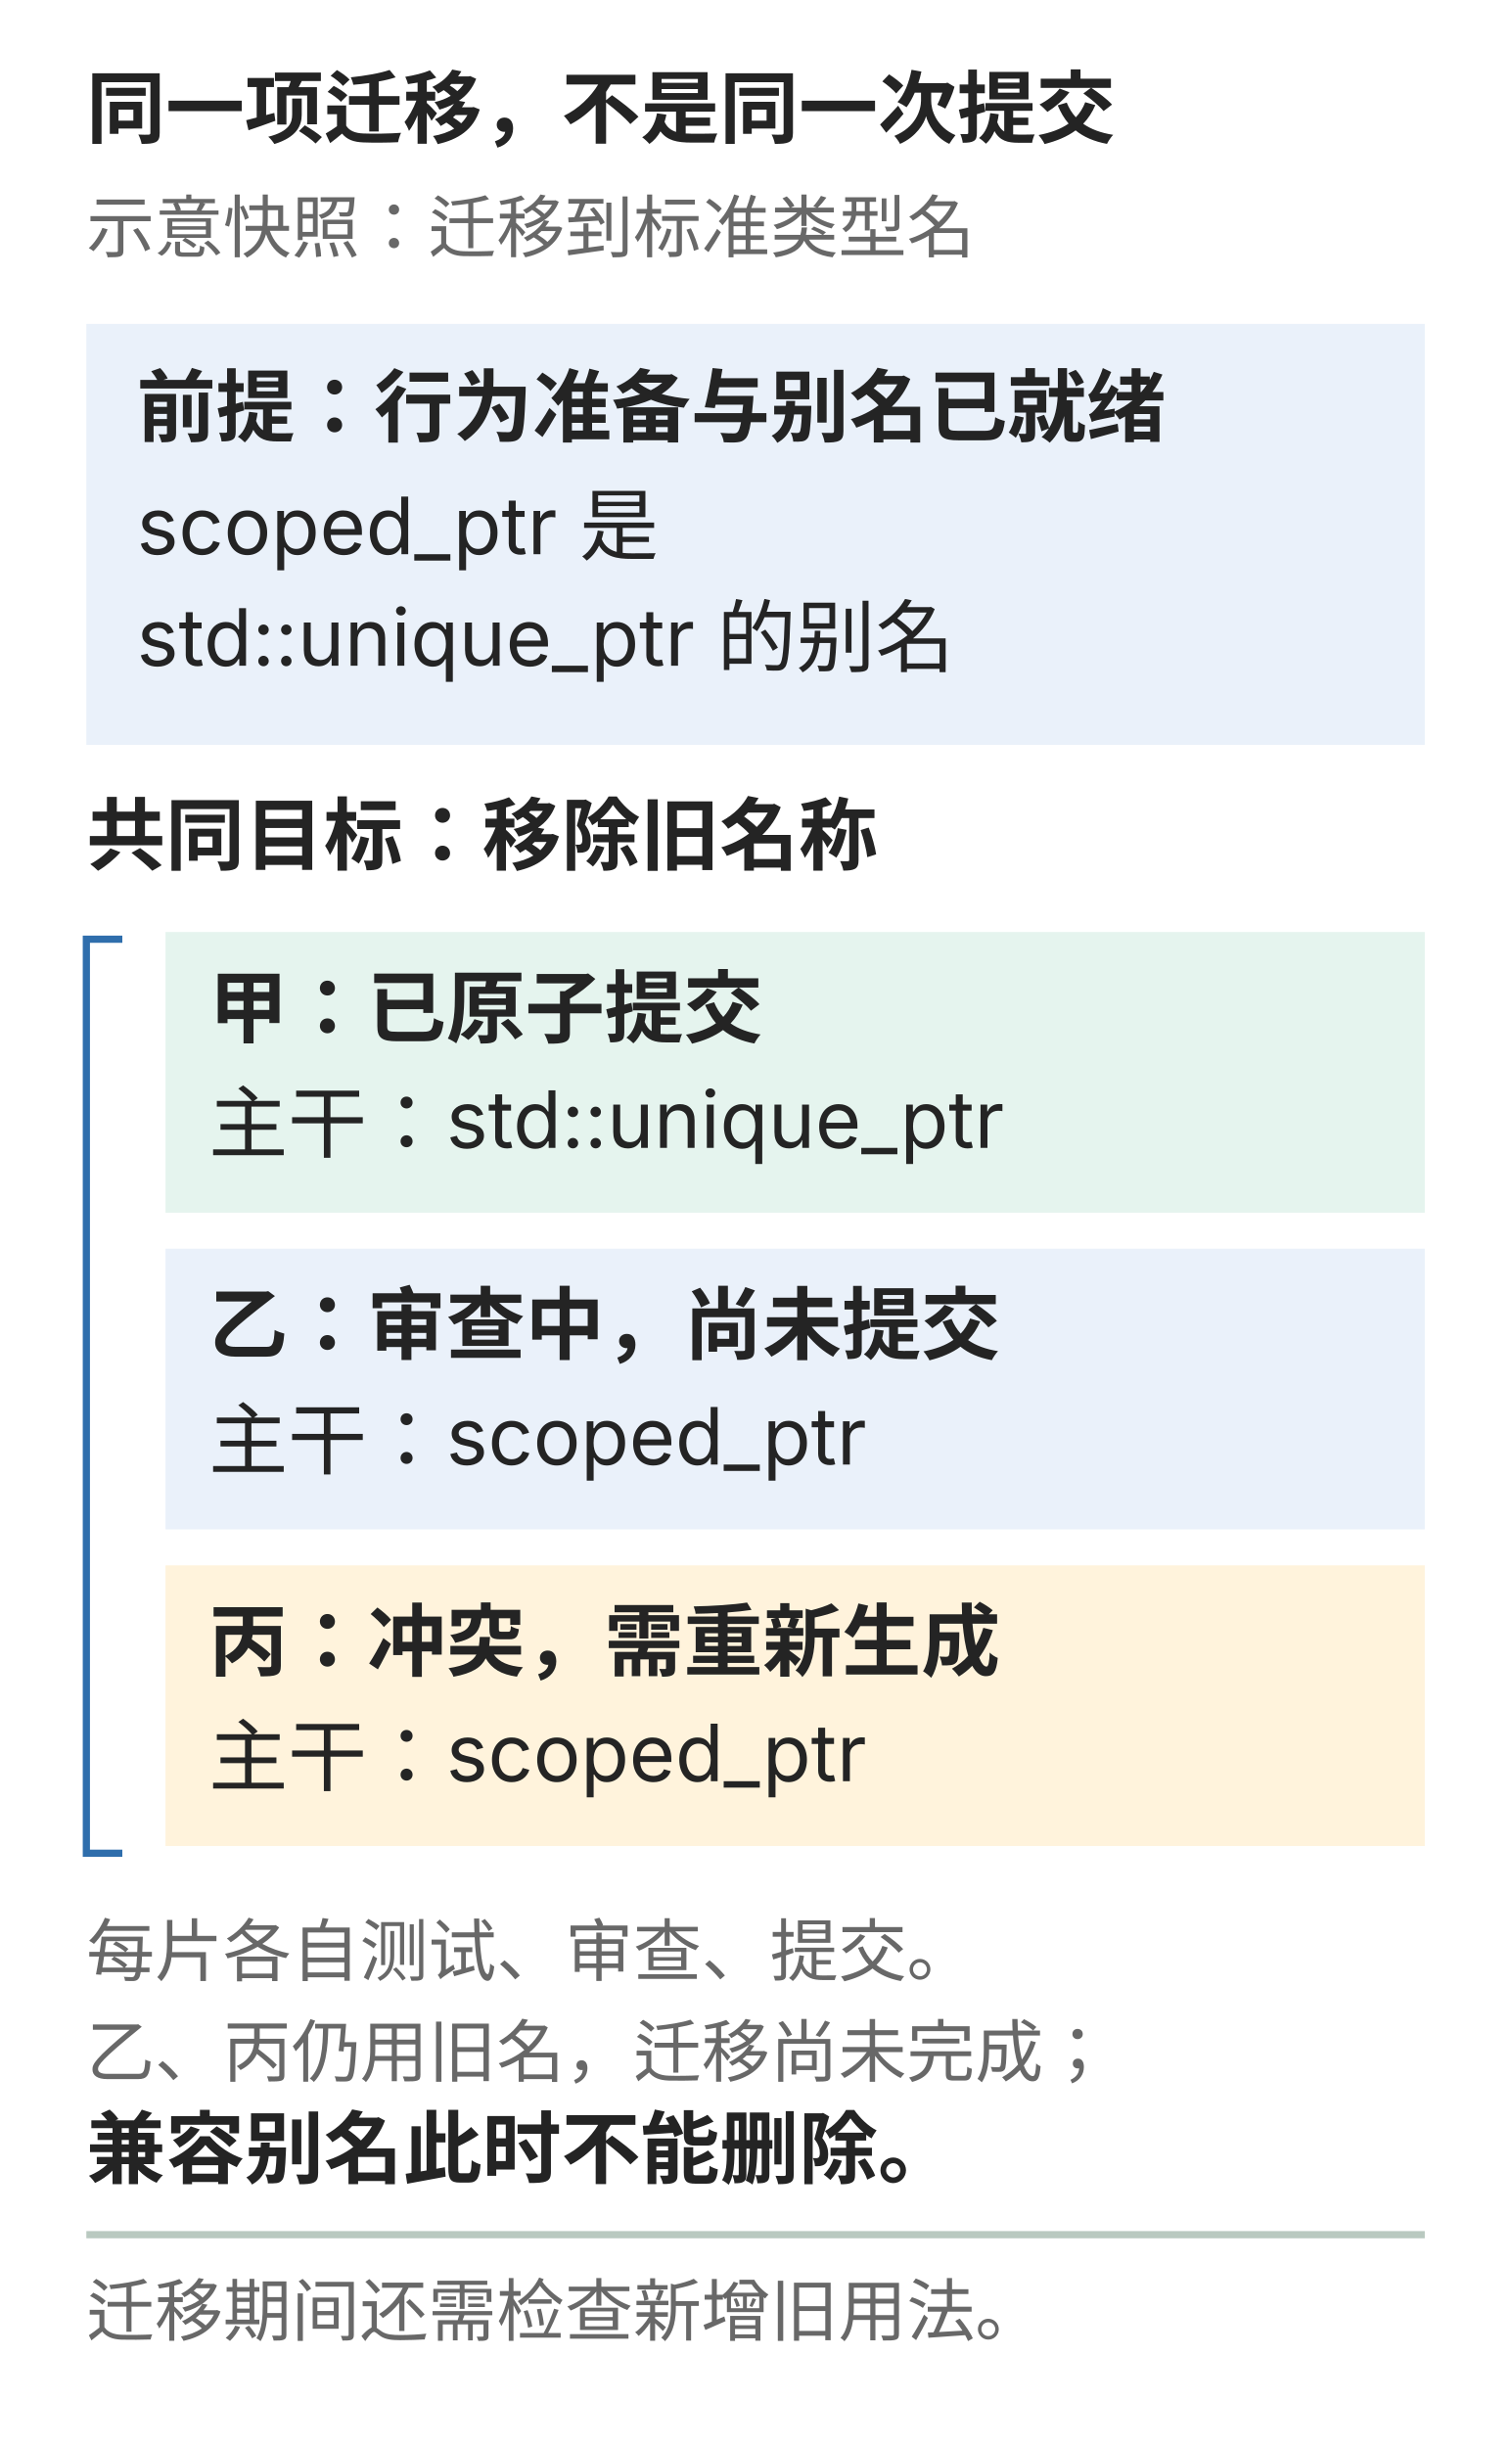
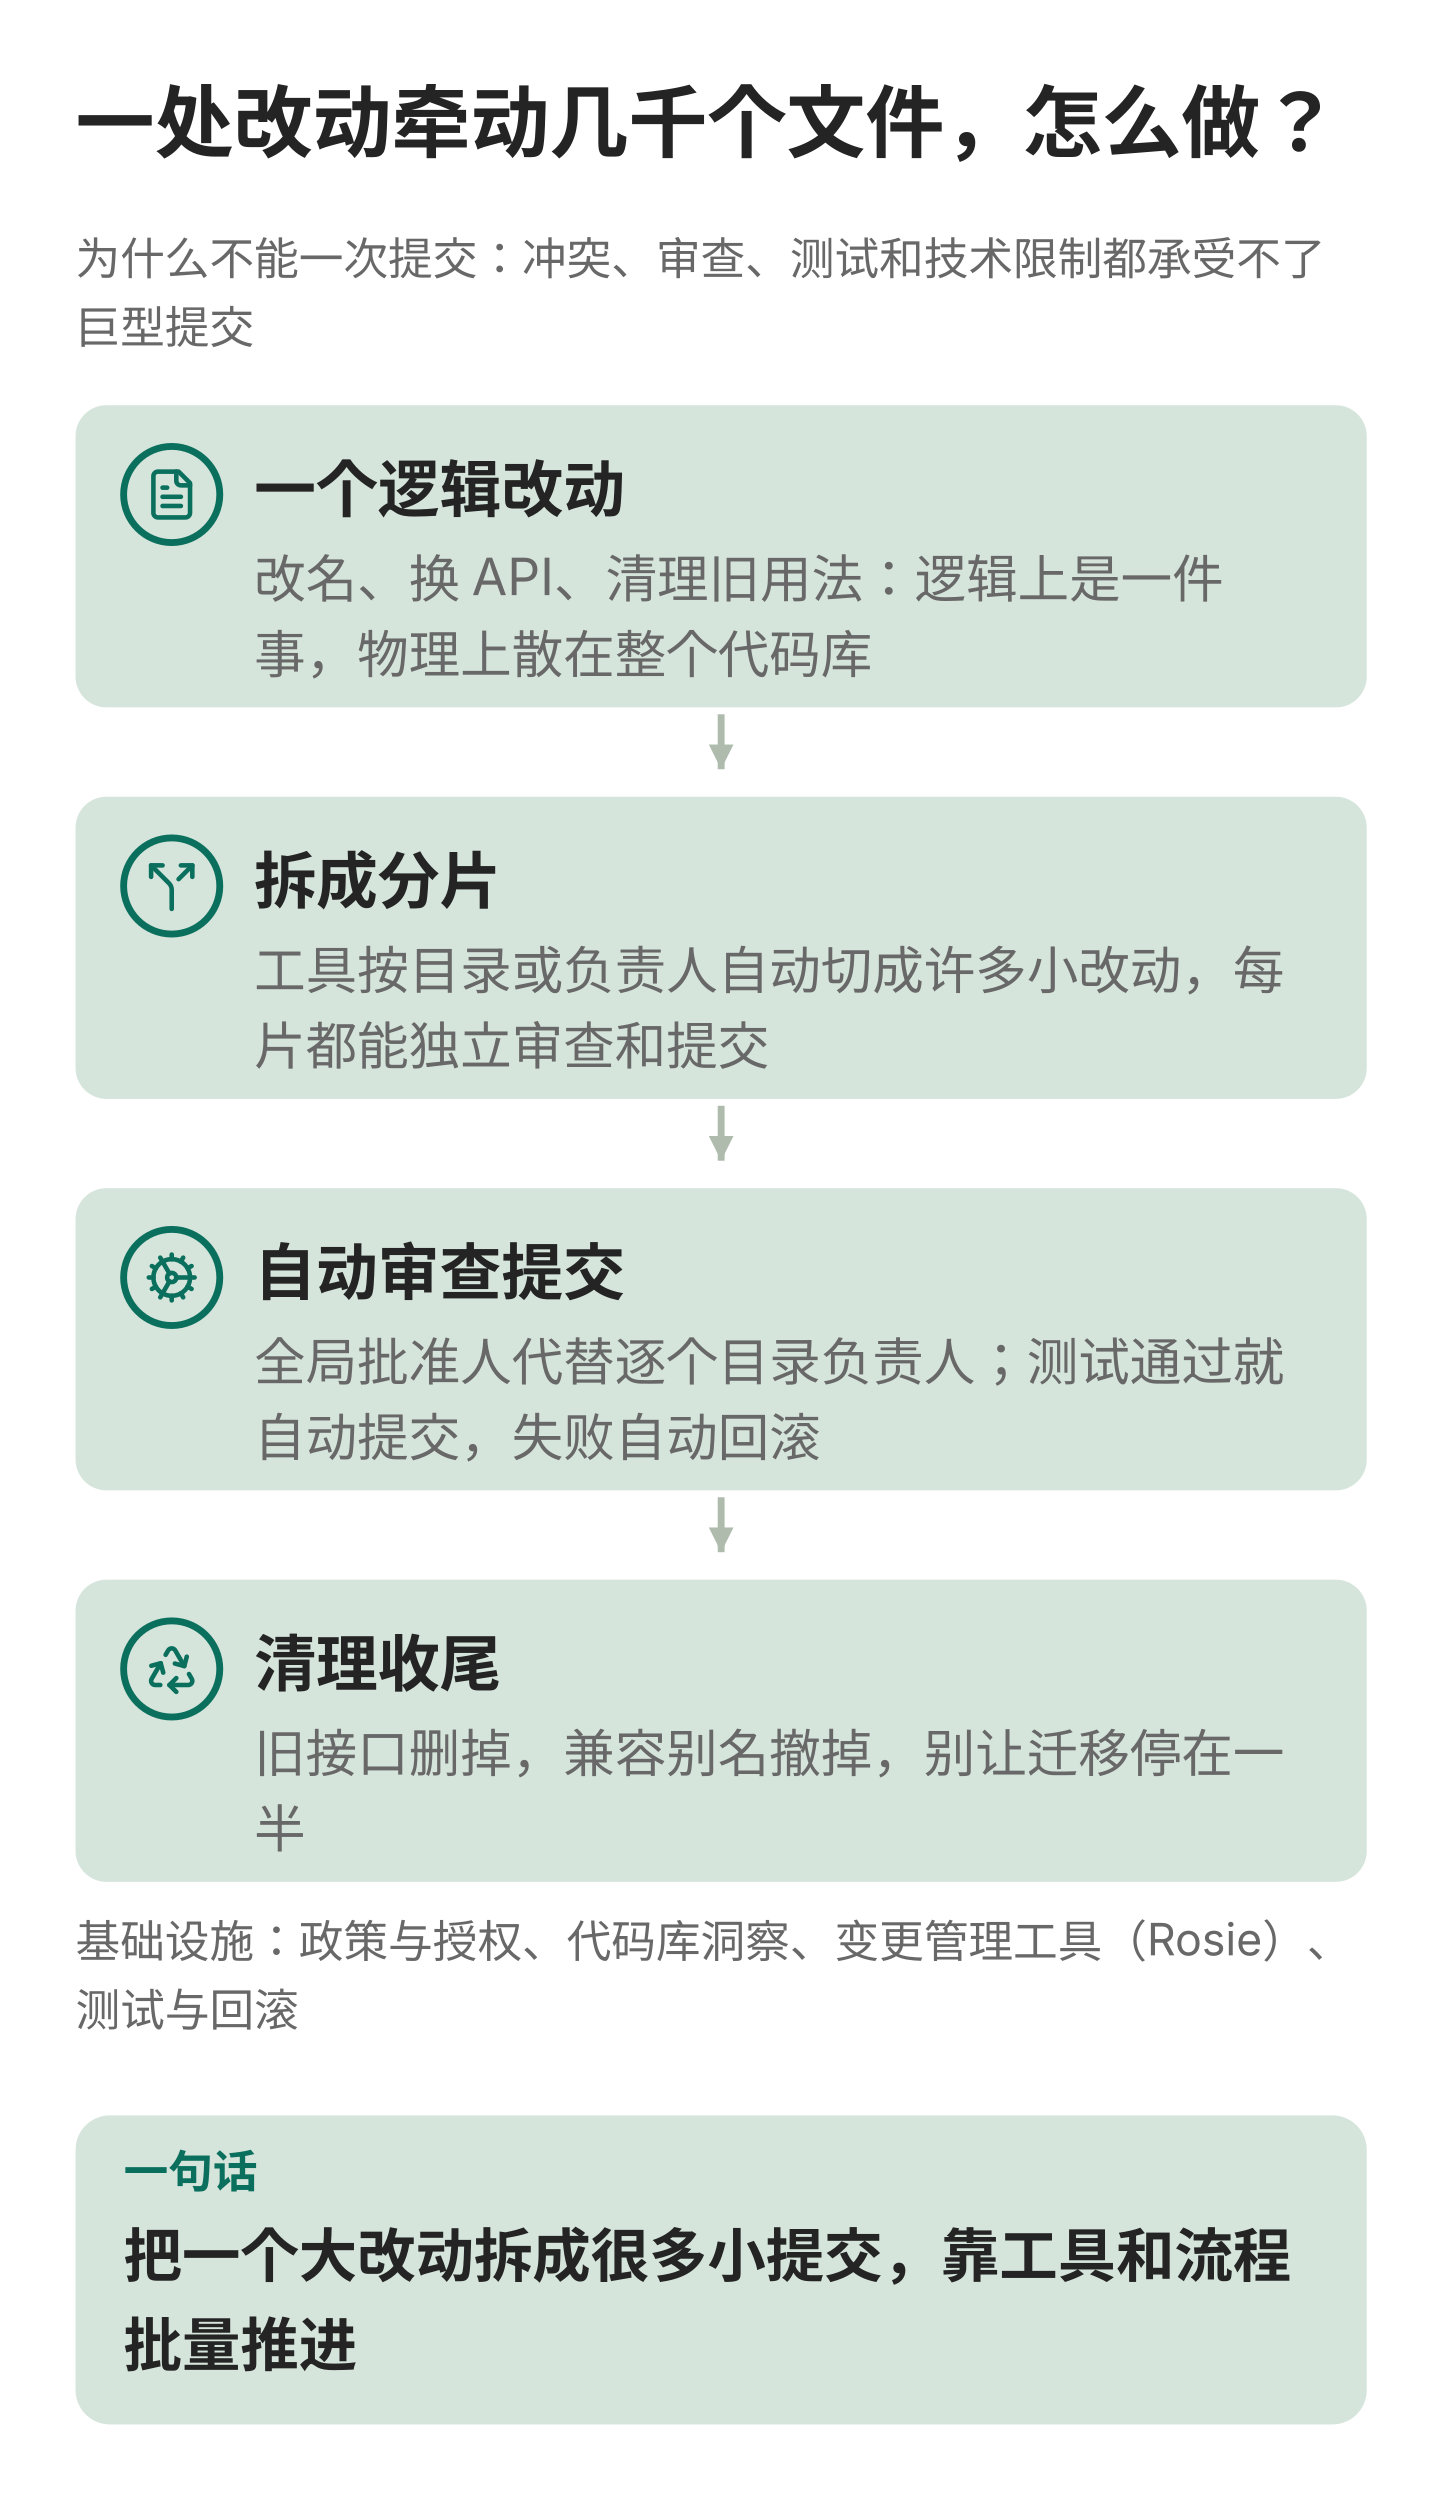
- <svg xmlns="http://www.w3.org/2000/svg" id="ch22m-root" class="chapter-svg cg-ch22" width="420" height="680" viewBox="0 0 420 680" role="img" aria-labelledby="ch22m-title ch22m-desc">
+ <svg xmlns="http://www.w3.org/2000/svg" width="420" height="728" viewBox="0 0 420 728" class="chapter-svg cg-ch22" data-layout="mobile" role="img" aria-labelledby="ch22m-title ch22m-desc">
  <style>
- .cg-ch22#ch22m-root text { font-family:-apple-system,BlinkMacSystemFont,'Segoe UI','PingFang SC','Microsoft YaHei',sans-serif; font-size:22px; font-weight:400; letter-spacing:0; fill:var(--diagram-ink,#242424); }
- .cg-ch22#ch22m-root .small { font-size:19px; fill:var(--diagram-muted,#686868); }
- .cg-ch22#ch22m-root .strong { font-weight:600; }
- .cg-ch22#ch22m-root .primary-ink { fill:var(--diagram-primary,#087f6d); }
- .cg-ch22#ch22m-root .danger-ink { fill:var(--diagram-danger,#b54750); }
- .cg-ch22#ch22m-root .secondary-ink { fill:var(--diagram-secondary,#2f6eac); }
- .cg-ch22#ch22m-root .warm-ink { fill:var(--diagram-warm,#a56a1f); }
- </style>
+     .cg-ch22[data-layout="mobile"] text {font-family:-apple-system,BlinkMacSystemFont,'Segoe UI','PingFang SC','Microsoft YaHei',sans-serif;fill:var(--diagram-ink,#242424)}
+     .cg-ch22[data-layout="mobile"] .headline {font-size:30px;font-weight:600}
+     .cg-ch22[data-layout="mobile"] .headline-m {font-size:23px;font-weight:600}
+     .cg-ch22[data-layout="mobile"] .story-headline {font-size:26px;font-weight:600}
+     .cg-ch22[data-layout="mobile"] .story-headline-m {font-size:21px;font-weight:600}
+     .cg-ch22[data-layout="mobile"] .h22 {font-size:22px;font-weight:600}
+     .cg-ch22[data-layout="mobile"] .h20 {font-size:20px;font-weight:600}
+     .cg-ch22[data-layout="mobile"] .h19 {font-size:19px;font-weight:600}
+     .cg-ch22[data-layout="mobile"] .h18 {font-size:18px;font-weight:600}
+     .cg-ch22[data-layout="mobile"] .h16 {font-size:16px;font-weight:600}
+     .cg-ch22[data-layout="mobile"] .t15 {font-size:15px}
+     .cg-ch22[data-layout="mobile"] .t14 {font-size:14px}
+     .cg-ch22[data-layout="mobile"] .c15 {font-size:15px;fill:var(--diagram-muted,#686868)}
+     .cg-ch22[data-layout="mobile"] .c14 {font-size:14px;fill:var(--diagram-muted,#686868)}
+     .cg-ch22[data-layout="mobile"] .c13 {font-size:13px;fill:var(--diagram-muted,#686868)}
+     .cg-ch22[data-layout="mobile"] .tag {font-size:13px;font-weight:600;fill:var(--diagram-primary,#0b6f5d)}
+     .cg-ch22[data-layout="mobile"] .act {font-size:12px;font-weight:600;letter-spacing:1px}
+     .cg-ch22[data-layout="mobile"] .answer {font-size:21px;font-weight:600}
+     .cg-ch22[data-layout="mobile"] .answer-m {font-size:17px;font-weight:600}
+     .cg-ch22[data-layout="mobile"] .emph {font-size:20px;font-weight:600}
+     .cg-ch22[data-layout="mobile"] .emph-m {font-size:18px;font-weight:600}
+   </style>
+   <rect x="0" y="0" width="420" height="728" fill="var(--diagram-bg,#fff)" />
  <defs>
-     <marker id="ch22m-primary-arrow" viewBox="0 0 8 8" refX="7" refY="4" markerWidth="8" markerHeight="8" markerUnits="userSpaceOnUse" orient="auto">
-       <path d="M0 0L8 4L0 8Z" fill="var(--diagram-primary,#087f6d)" />
-     </marker>
-     <marker id="ch22m-secondary-arrow" viewBox="0 0 8 8" refX="7" refY="4" markerWidth="8" markerHeight="8" markerUnits="userSpaceOnUse" orient="auto">
-       <path d="M0 0L8 4L0 8Z" fill="var(--diagram-secondary,#2f6eac)" />
-     </marker>
-     <marker id="ch22m-warm-arrow" viewBox="0 0 8 8" refX="7" refY="4" markerWidth="8" markerHeight="8" markerUnits="userSpaceOnUse" orient="auto">
-       <path d="M0 0L8 4L0 8Z" fill="var(--diagram-warm,#a56a1f)" />
-     </marker>
-     <marker id="ch22m-danger-arrow" viewBox="0 0 8 8" refX="7" refY="4" markerWidth="8" markerHeight="8" markerUnits="userSpaceOnUse" orient="auto">
-       <path d="M0 0L8 4L0 8Z" fill="var(--diagram-danger,#b54750)" />
-     </marker>
-     <marker id="ch22m-muted-arrow" viewBox="0 0 8 8" refX="7" refY="4" markerWidth="8" markerHeight="8" markerUnits="userSpaceOnUse" orient="auto">
-       <path d="M0 0L8 4L0 8Z" fill="var(--diagram-muted,#686868)" />
+     <marker id="ch22m-arrow" viewBox="0 0 10 10" refX="9" refY="5" markerWidth="9" markerHeight="9" orient="auto" markerUnits="userSpaceOnUse">
+       <path d="M1 1L9 5L1 9Z" fill="var(--diagram-line,#aebbad)" />
    </marker>
  </defs>
-   <rect x="0" y="0" width="420" height="680" fill="var(--diagram-bg,#fff)" />
-   <text x="24" y="38" text-anchor="start" class="strong">同一项迁移，不是同一次提交</text>
-   <text x="24" y="70" text-anchor="start" class="small">示意快照：迁移到标准类型名</text>
-   <rect x="24" y="90" width="372" height="117" fill="var(--diagram-secondary-soft,#eaf1fa)" />
-   <text x="38" y="121" text-anchor="start" class="strong" data-box="24,90,372,117">前提：行为准备与别名已就绪</text>
-   <text x="38" y="154" text-anchor="start" data-box="24,90,372,117">scoped_ptr 是</text>
-   <text x="38" y="185" text-anchor="start" data-box="24,90,372,117">std::unique_ptr 的别名</text>
-   <text x="24" y="240" text-anchor="start" class="strong">共同目标：移除旧名称</text>
-   <path d="M34 261L24 261L24 515L34 515" fill="none" stroke="var(--diagram-secondary,#2f6eac)" stroke-width="2" />
-   <rect x="46" y="259" width="350" height="78" fill="var(--diagram-primary-soft,#e5f4ee)" />
-   <text x="58" y="288" text-anchor="start" class="strong" data-box="46,259,350,78">甲：已原子提交</text>
-   <text x="58" y="320" text-anchor="start" data-box="46,259,350,78">主干：std::unique_ptr</text>
-   <rect x="46" y="347" width="350" height="78" fill="var(--diagram-secondary-soft,#eaf1fa)" />
-   <text x="58" y="376" text-anchor="start" class="strong" data-box="46,347,350,78">乙：审查中，尚未提交</text>
-   <text x="58" y="408" text-anchor="start" data-box="46,347,350,78">主干：scoped_ptr</text>
-   <rect x="46" y="435" width="350" height="78" fill="var(--diagram-warm-soft,#fff3dc)" />
-   <text x="58" y="464" text-anchor="start" class="strong" data-box="46,435,350,78">丙：冲突，需重新生成</text>
-   <text x="58" y="496" text-anchor="start" data-box="46,435,350,78">主干：scoped_ptr</text>
-   <text x="24" y="549" text-anchor="start" class="small">每片各自测试、审查、提交。</text>
-   <text x="24" y="577" text-anchor="start" class="small">乙、丙仍用旧名，迁移尚未完成；</text>
-   <text x="24" y="605" text-anchor="start" class="strong">兼容别名此时不能删除。</text>
-   <path d="M24 621L396 621" fill="none" stroke="var(--diagram-line,#b9c9c0)" stroke-width="2" />
-   <text x="24" y="649" text-anchor="start" class="small">迁移期间还需检查新增旧用法。</text>
+   <text x="22.0" y="44.0" class="headline-m" text-anchor="start">一处改动牵动几千个文件，怎么做？</text>
+   <text x="22.0" y="80.0" class="c13" text-anchor="start">为什么不能一次提交：冲突、审查、测试和技术限制都承受不了</text>
+   <text x="22.0" y="100.0" class="c13" text-anchor="start">巨型提交</text>
+   <rect x="22.0" y="118.0" width="376.0" height="88.0" rx="9" fill="var(--diagram-primary-soft,#d6e5dc)" />
+   <circle cx="50.0" cy="144.0" r="14" fill="var(--diagram-primary-soft,#d6e5dc)" stroke="var(--diagram-primary,#0b6f5d)" stroke-width="2" />
+   <g transform="translate(42.0,136.0) scale(0.667)" fill="none" stroke="var(--diagram-primary,#0b6f5d)" stroke-width="2" stroke-linecap="round" stroke-linejoin="round">
+     <path d="M15 2H6a2 2 0 0 0-2 2v16a2 2 0 0 0 2 2h12a2 2 0 0 0 2-2V7Z" />
+     <path d="M14 2v4a2 2 0 0 0 2 2h4" />
+     <path d="M10 9H8" />
+     <path d="M16 13H8" />
+     <path d="M16 17H8" />
+   </g>
+   <text x="74.0" y="149.0" class="h18" text-anchor="start">一个逻辑改动</text>
+   <text x="74.0" y="174.0" class="c15" text-anchor="start">改名、换 API、清理旧用法：逻辑上是一件</text>
+   <text x="74.0" y="196.0" class="c15" text-anchor="start">事，物理上散在整个代码库</text>
+   <path d="M210.0 208.0 L210.0 224.0" fill="none" stroke="var(--diagram-line,#aebbad)" stroke-width="2" marker-end="url(#ch22m-arrow)" />
+   <rect x="22.0" y="232.0" width="376.0" height="88.0" rx="9" fill="var(--diagram-primary-soft,#d6e5dc)" />
+   <circle cx="50.0" cy="258.0" r="14" fill="var(--diagram-primary-soft,#d6e5dc)" stroke="var(--diagram-primary,#0b6f5d)" stroke-width="2" />
+   <g transform="translate(42.0,250.0) scale(0.667)" fill="none" stroke="var(--diagram-primary,#0b6f5d)" stroke-width="2" stroke-linecap="round" stroke-linejoin="round">
+     <path d="M16 3h5v5" />
+     <path d="M8 3H3v5" />
+     <path d="M12 22v-8.3a4 4 0 0 0-1.172-2.872L3 3" />
+     <path d="m15 9 6-6" />
+   </g>
+   <text x="74.0" y="263.0" class="h18" text-anchor="start">拆成分片</text>
+   <text x="74.0" y="288.0" class="c15" text-anchor="start">工具按目录或负责人自动切成许多小改动，每</text>
+   <text x="74.0" y="310.0" class="c15" text-anchor="start">片都能独立审查和提交</text>
+   <path d="M210.0 322.0 L210.0 338.0" fill="none" stroke="var(--diagram-line,#aebbad)" stroke-width="2" marker-end="url(#ch22m-arrow)" />
+   <rect x="22.0" y="346.0" width="376.0" height="88.0" rx="9" fill="var(--diagram-primary-soft,#d6e5dc)" />
+   <circle cx="50.0" cy="372.0" r="14" fill="var(--diagram-primary-soft,#d6e5dc)" stroke="var(--diagram-primary,#0b6f5d)" stroke-width="2" />
+   <g transform="translate(42.0,364.0) scale(0.667)" fill="none" stroke="var(--diagram-primary,#0b6f5d)" stroke-width="2" stroke-linecap="round" stroke-linejoin="round">
+     <path d="M12 20a8 8 0 1 0 0-16 8 8 0 0 0 0 16Z" />
+     <path d="M12 14a2 2 0 1 0 0-4 2 2 0 0 0 0 4Z" />
+     <path d="M12 2v2" />
+     <path d="M12 22v-2" />
+     <path d="m17 20.66-1-1.73" />
+     <path d="M11 10.27 7 3.34" />
+     <path d="m20.66 17-1.73-1" />
+     <path d="m3.34 7 1.73 1" />
+     <path d="M14 12h8" />
+     <path d="M2 12h2" />
+     <path d="m20.66 7-1.73 1" />
+     <path d="m3.34 17 1.73-1" />
+     <path d="m17 3.34-1 1.73" />
+     <path d="m11 13.73-4 6.93" />
+   </g>
+   <text x="74.0" y="377.0" class="h18" text-anchor="start">自动审查提交</text>
+   <text x="74.0" y="402.0" class="c15" text-anchor="start">全局批准人代替逐个目录负责人；测试通过就</text>
+   <text x="74.0" y="424.0" class="c15" text-anchor="start">自动提交，失败自动回滚</text>
+   <path d="M210.0 436.0 L210.0 452.0" fill="none" stroke="var(--diagram-line,#aebbad)" stroke-width="2" marker-end="url(#ch22m-arrow)" />
+   <rect x="22.0" y="460.0" width="376.0" height="88.0" rx="9" fill="var(--diagram-primary-soft,#d6e5dc)" />
+   <circle cx="50.0" cy="486.0" r="14" fill="var(--diagram-primary-soft,#d6e5dc)" stroke="var(--diagram-primary,#0b6f5d)" stroke-width="2" />
+   <g transform="translate(42.0,478.0) scale(0.667)" fill="none" stroke="var(--diagram-primary,#0b6f5d)" stroke-width="2" stroke-linecap="round" stroke-linejoin="round">
+     <path d="M7 19H4.815a1.83 1.83 0 0 1-1.57-.881 1.785 1.785 0 0 1-.004-1.784L7.196 9.5" />
+     <path d="M11 19h8.203a1.83 1.83 0 0 0 1.556-.89 1.784 1.784 0 0 0 0-1.775l-1.226-2.12" />
+     <path d="m14 16-3 3 3 3" />
+     <path d="M8.293 13.596 7.196 9.5 3.1 10.598" />
+     <path d="m9.344 5.811 1.093-1.892A1.83 1.83 0 0 1 11.985 3a1.784 1.784 0 0 1 1.546.888l3.943 6.843" />
+     <path d="m13.378 9.633 4.096 1.098 1.097-4.096" />
+   </g>
+   <text x="74.0" y="491.0" class="h18" text-anchor="start">清理收尾</text>
+   <text x="74.0" y="516.0" class="c15" text-anchor="start">旧接口删掉，兼容别名撤掉，别让迁移停在一</text>
+   <text x="74.0" y="538.0" class="c15" text-anchor="start">半</text>
+   <text x="22.0" y="570.0" class="c13" text-anchor="start">基础设施：政策与授权、代码库洞察、变更管理工具（Rosie）、</text>
+   <text x="22.0" y="590.0" class="c13" text-anchor="start">测试与回滚</text>
+   <rect x="22.0" y="616.0" width="376.0" height="90.0" rx="10" fill="var(--diagram-primary-soft,#d6e5dc)" />
+   <text x="36.0" y="637.0" class="tag" text-anchor="start">一句话</text>
+   <text x="36.0" y="663.0" class="answer-m" text-anchor="start">把一个大改动拆成很多小提交，靠工具和流程</text>
+   <text x="36.0" y="689.0" class="answer-m" text-anchor="start">批量推进</text>
</svg>
